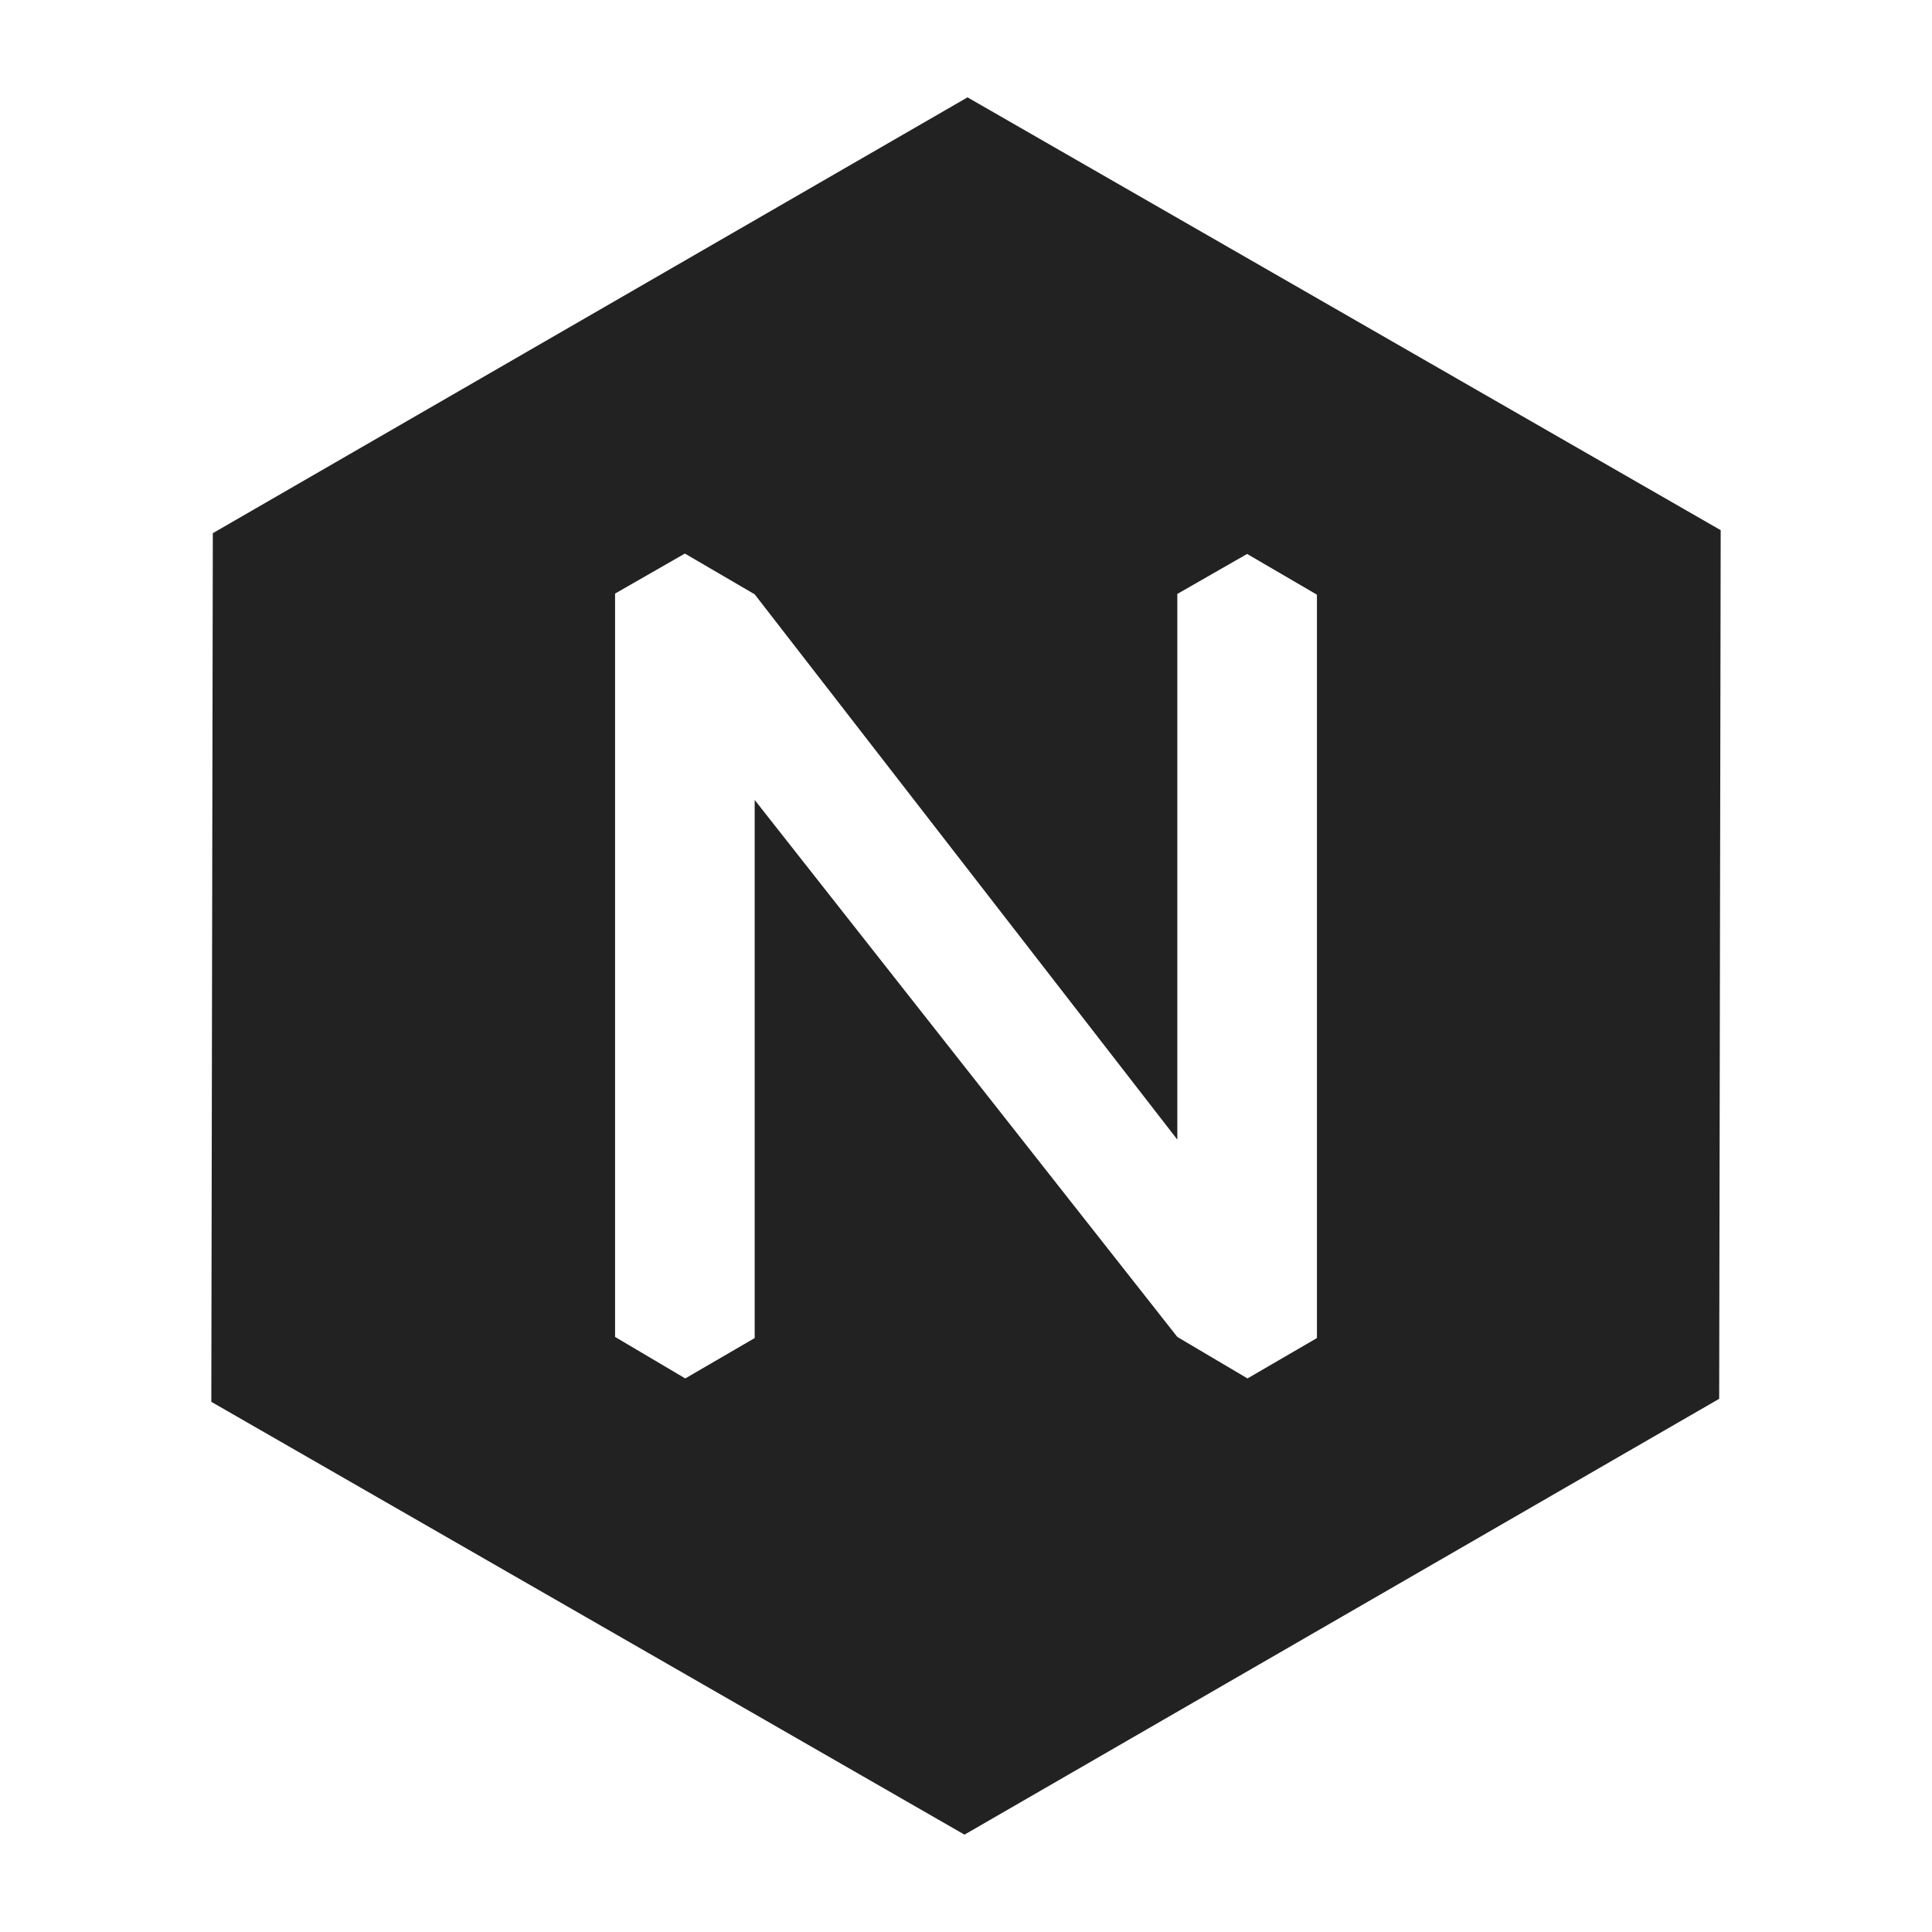
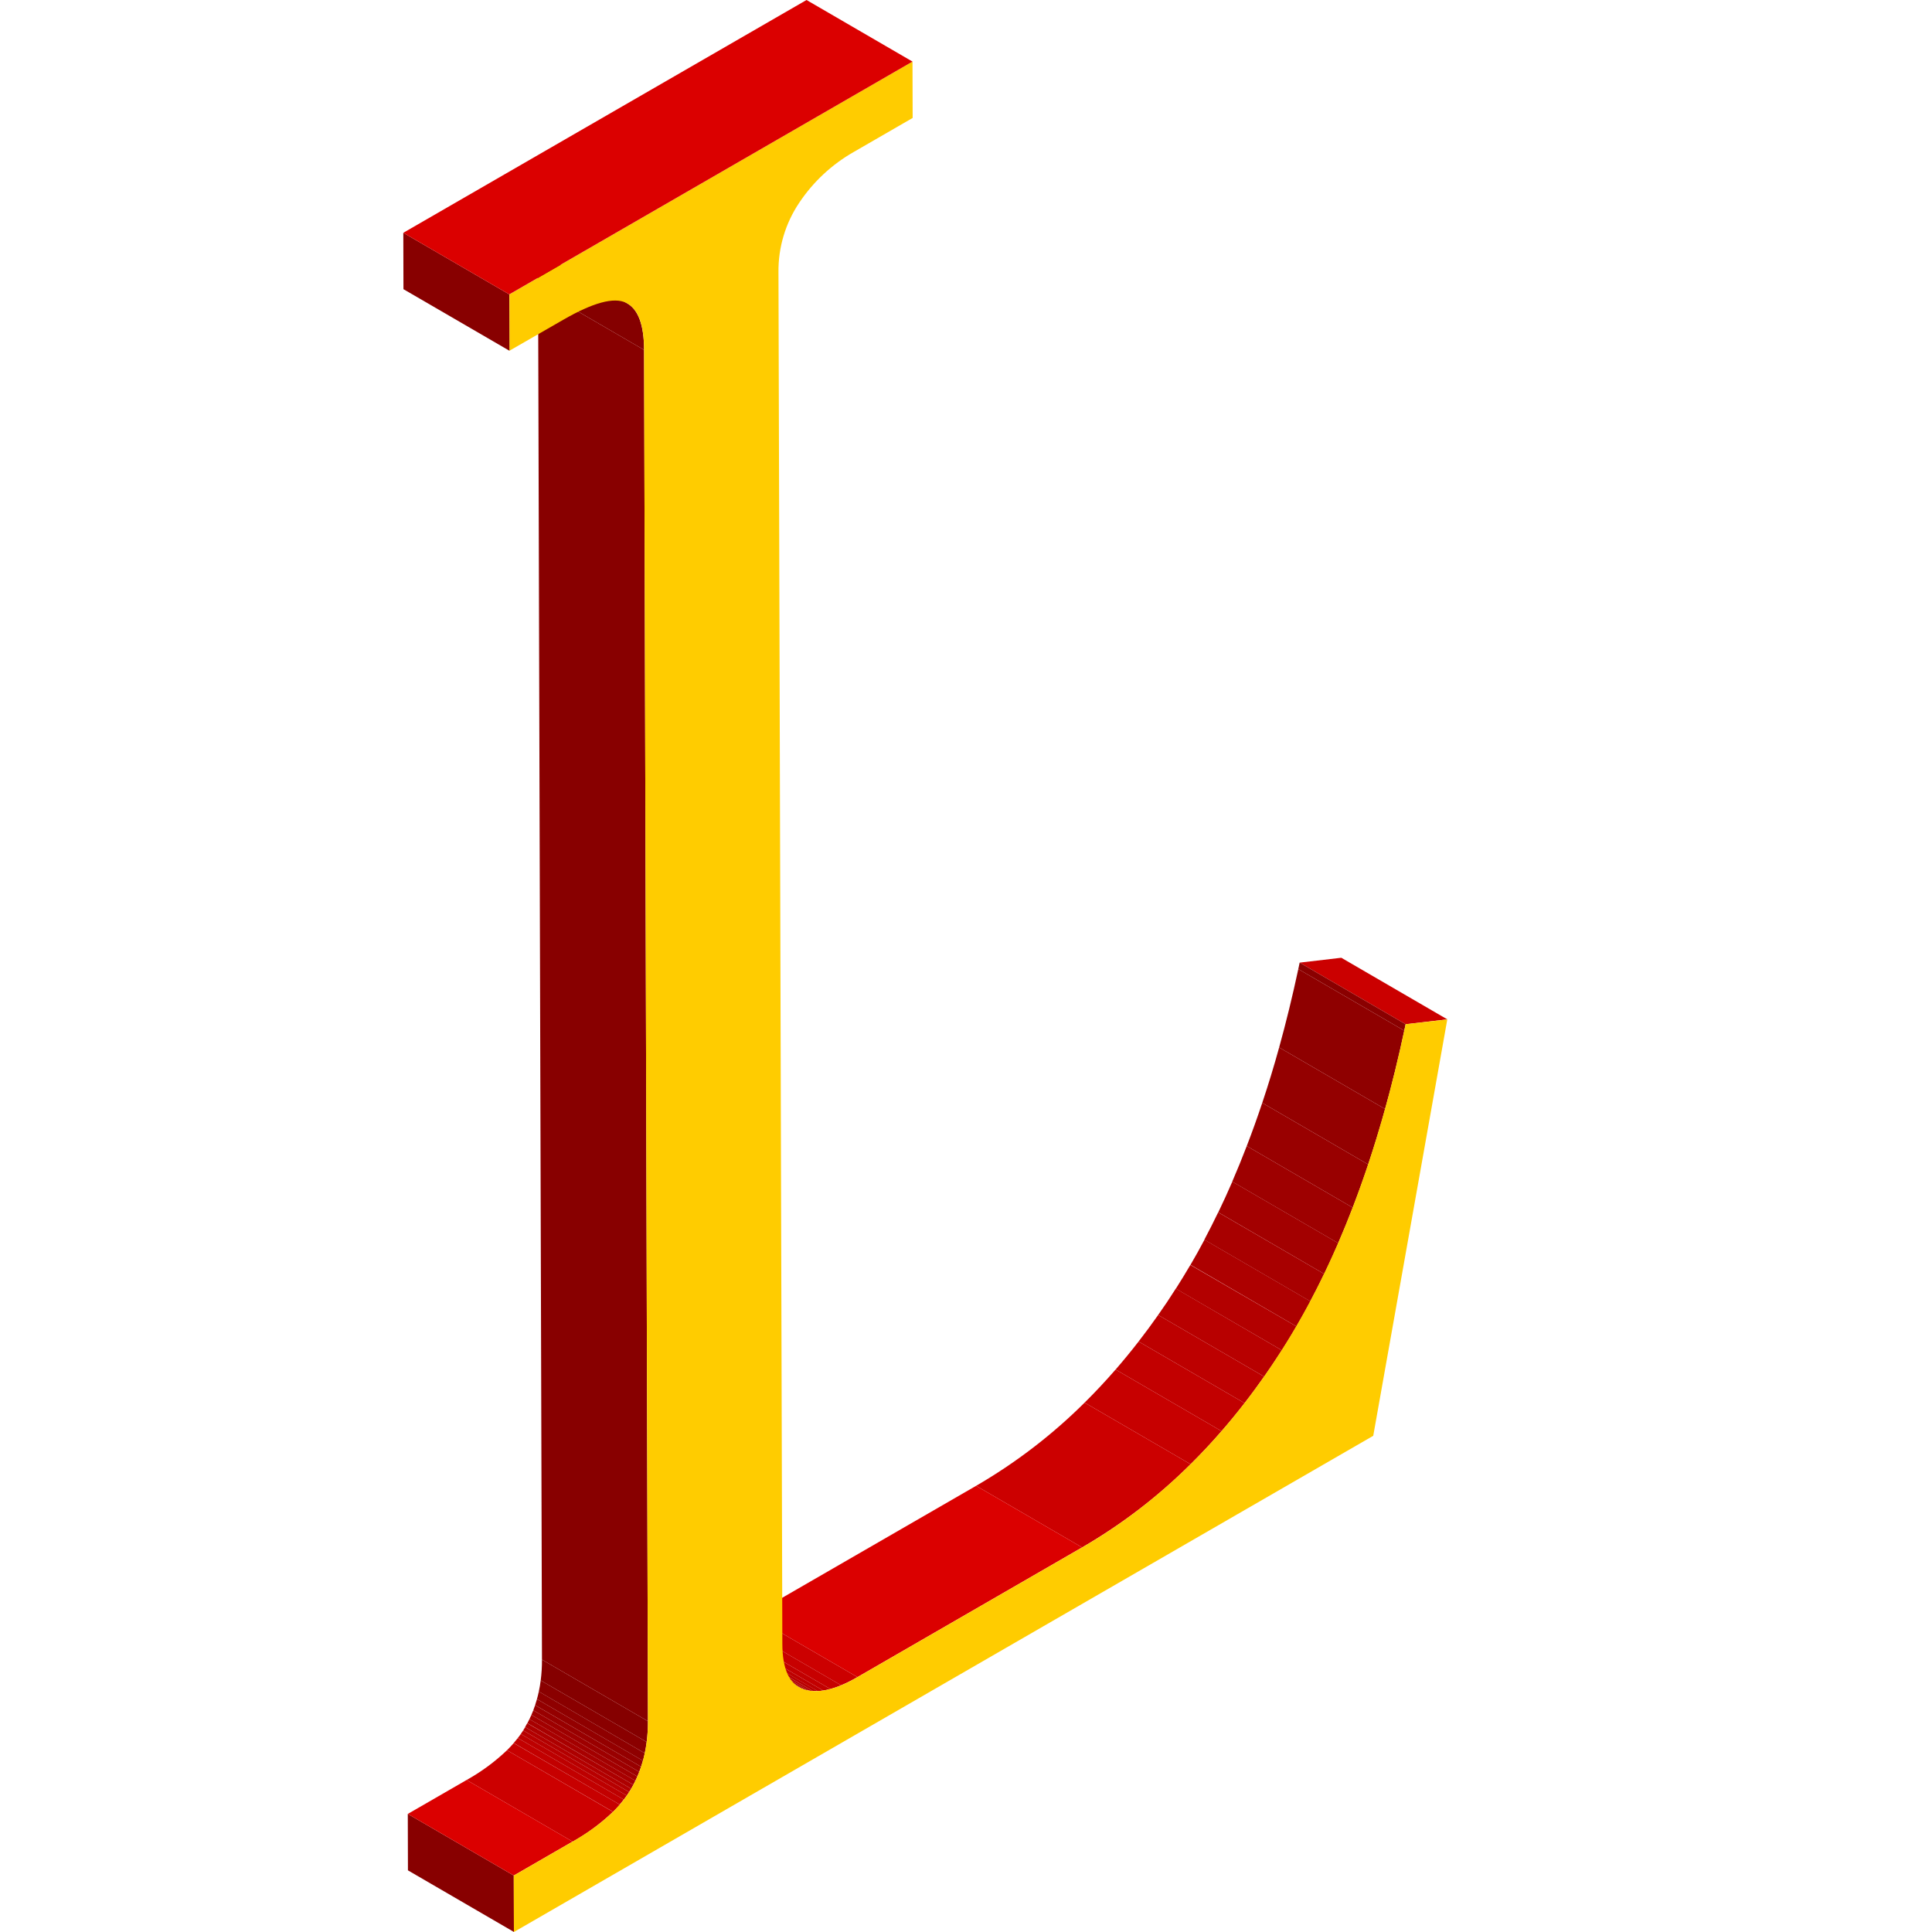
- <svg xmlns="http://www.w3.org/2000/svg" xml:space="preserve" enable-background="new 0 0 512 512" viewBox="0 0 512 512" height="512px" width="512px" y="0px" x="0px" id="NexT" version="1.1">
-   <defs id="defs3388" />
-   <path style="fill:#222222;fill-opacity:1" id="path3384" d="M 256.4,25.8 56.4,141.3 56,371.5 255.6,486.2 455.6,370.7 456,140.5 Z m 92.6,328.8 -18.4,10.7 -18.6,-11 0,0 -112,-142.3 0,142.6 -18.4,10.7 -18.6,-11 0,-197 18.5,-10.6 18.5,10.8 0,0 112,144.5 0,-144.6 18.5,-10.6 18.5,10.8 z" />
+ <svg xmlns="http://www.w3.org/2000/svg" t="1694927130674" class="icon" viewBox="0 0 1024 1024" version="1.1" p-id="4282" width="200" height="200">
+   <path d="M745.015 542.858l-56.17-32.644 22.076-2.582 56.17 32.644-22.076 2.582z" fill="#CB0000" p-id="4283" />
+   <path d="M573.541 820.153l-56.17-32.644a282.65 282.65 0 0 0 57.493-44.088l56.17 32.644a282.65 282.65 0 0 1-57.493 44.088" fill="#CC0000" p-id="4284" />
+   <path d="M631.034 776.065l-56.17-32.644q8.448-8.352 16.417-17.533l56.17 32.644q-7.97 9.181-16.417 17.533" fill="#C70000" p-id="4285" />
+   <path d="M647.451 758.532l-56.17-32.644q6.248-7.173 12.194-14.855l56.17 32.644q-5.961 7.699-12.194 14.855" fill="#C20000" p-id="4286" />
+   <path d="M659.645 743.677l-56.17-32.644q5.276-6.806 10.376-14.058l56.17 32.644c-3.395 4.782-6.854 9.564-10.376 14.058" fill="#BD0000" p-id="4287" />
+   <path d="M670.021 729.618L613.836 696.975q4.782-6.726 9.229-13.787l0.143-0.223L679.394 715.672l-0.143 0.223q-4.527 7.077-9.229 13.787" fill="#B80000" p-id="4288" />
+   <path d="M679.394 715.672l-56.17-32.644q3.921-6.153 7.683-12.576L687.156 703.032q-3.746 6.376-7.683 12.576" fill="#B30000" p-id="4289" />
+   <path d="M687.156 703.032l-56.17-32.644q3.809-6.503 7.412-13.309l56.17 32.644q-3.618 6.79-7.412 13.309" fill="#AD0000" p-id="4290" />
+   <path d="M694.488 689.722l-56.17-32.644q3.778-7.109 7.348-14.521l56.17 32.644q-3.554 7.412-7.348 14.521" fill="#A80000" p-id="4291" />
+   <path d="M701.836 675.202L645.714 642.558q3.841-7.97 7.444-16.274l56.17 32.628q-3.602 8.32-7.444 16.29" fill="#A30000" p-id="4292" />
+   <path d="M709.28 658.912l-56.17-32.628q3.985-9.213 7.699-18.872l56.17 32.644q-3.698 9.659-7.699 18.856" fill="#9E0000" p-id="4293" />
+   <path d="M716.978 640.056l-56.17-32.644q4.304-11.157 8.209-22.873l56.17 32.644q-3.921 11.747-8.209 22.873" fill="#990000" p-id="4294" />
+   <path d="M725.187 617.183l-56.17-32.644q4.782-14.25 8.958-29.376l56.17 32.644q-4.208 15.11-8.958 29.376" fill="#940000" p-id="4295" />
+   <path d="M734.145 587.807l-56.17-32.644q5.547-20.02 10.153-41.538l56.17 32.644q-4.59 21.518-10.153 41.538" fill="#8F0000" p-id="4296" />
+   <path d="M744.298 546.269l-56.17-32.644 0.717-3.411 56.17 32.644-0.717 3.411" fill="#8A0000" p-id="4297" />
+   <path d="M454.459 888.899l-56.17-32.628 119.082-68.762 56.17 32.644-119.082 68.746z" fill="#DB0000" p-id="4298" />
+   <path d="M423.394 894.191l-56.17-32.612 0.143 0.08 56.17 32.644-0.143-0.08" fill="#9E0000" p-id="4299" />
+   <path d="M423.537 894.302l-56.17-32.644a14.345 14.345 0 0 0 1.403 0.685l56.17 32.644a14.345 14.345 0 0 1-1.403-0.685" fill="#A30000" p-id="4300" />
+   <path d="M424.94 894.988L368.77 862.312l0.829 0.319 0.829 0.255 56.17 32.644-0.829-0.255-0.829-0.319" fill="#A80000" p-id="4301" />
+   <path d="M426.597 895.562l-56.17-32.644a16.959 16.959 0 0 0 2.024 0.462l56.17 32.644a16.959 16.959 0 0 1-2.024-0.462" fill="#AD0000" p-id="4302" />
+   <path d="M428.622 896.024l-56.17-32.644a19.573 19.573 0 0 0 2.216 0.271l56.17 32.644a19.573 19.573 0 0 1-2.216-0.271" fill="#B30000" p-id="4303" />
+   <path d="M430.837 896.295L374.747 863.651h2.487l56.17 32.644h-2.487" fill="#B80000" p-id="4304" />
+   <path d="M433.324 896.311l-56.17-32.644a28.34 28.34 0 0 0 2.965-0.303l56.17 32.644a28.34 28.34 0 0 1-2.965 0.303" fill="#BD0000" p-id="4305" />
+   <path d="M436.289 896.008l-56.17-32.644a32.293 32.293 0 0 0 3.794-0.797L440.098 895.211a32.293 32.293 0 0 1-3.794 0.797" fill="#C20000" p-id="4306" />
+   <path d="M440.098 895.211l-56.17-32.644a49.204 49.204 0 0 0 5.738-1.976l56.154 32.644a51.006 51.006 0 0 1-5.722 1.976" fill="#C70000" p-id="4307" />
+   <path d="M445.804 893.235l-56.154-32.644a76.508 76.508 0 0 0 8.639-4.32L454.443 888.899a73.049 73.049 0 0 1-8.655 4.335" fill="#CC0000" p-id="4308" />
+   <path d="M303.483 976.071l-56.17-32.644A105.071 105.071 0 0 0 268.719 927.663l56.17 32.644a105.071 105.071 0 0 1-21.406 15.812" fill="#CC0000" p-id="4309" />
+   <path d="M324.889 960.259L268.719 927.663c1.259-1.243 2.455-2.502 3.554-3.778L328.523 956.481c-1.1 1.275-2.295 2.534-3.554 3.778" fill="#C70000" p-id="4310" />
+   <path d="M328.523 956.481L272.274 923.838c0.765-0.877 1.498-1.769 2.184-2.646l56.17 32.628c-0.685 0.893-1.419 1.785-2.184 2.662" fill="#C20000" p-id="4311" />
+   <path d="M330.627 953.82l-56.17-32.628c0.542-0.717 1.068-1.419 1.594-2.136l56.17 32.644c-0.51 0.701-1.036 1.419-1.594 2.12" fill="#BD0000" p-id="4312" />
+   <path d="M332.205 951.7L276.035 919.056c0.446-0.638 0.861-1.259 1.259-1.897l56.17 32.644c-0.398 0.638-0.813 1.259-1.259 1.897" fill="#B80000" p-id="4313" />
+   <path d="M333.465 949.803l-56.17-32.644c0.383-0.574 0.733-1.164 1.068-1.737l56.17 32.644c-0.335 0.574-0.685 1.164-1.068 1.737" fill="#B30000" p-id="4314" />
+   <path d="M334.532 948.066l-56.17-32.644v-0.128c0.367-0.654 0.733-1.291 1.084-1.961l56.25 32.644c-0.351 0.669-0.717 1.307-1.084 1.961v0.128" fill="#AD0000" p-id="4315" />
+   <path d="M335.696 945.977L279.526 913.318c0.383-0.701 0.733-1.419 1.084-2.152l56.17 32.644c-0.351 0.733-0.701 1.45-1.084 2.152" fill="#A80000" p-id="4316" />
+   <path d="M336.78 943.826l-56.17-32.644c0.367-0.733 0.701-1.498 1.036-2.247l56.17 32.644c-0.335 0.749-0.669 1.498-1.036 2.247" fill="#A30000" p-id="4317" />
+   <path d="M337.816 941.578l-56.17-32.644q0.526-1.211 1.004-2.439l56.17 32.628c-0.319 0.829-0.654 1.594-1.004 2.455" fill="#9E0000" p-id="4318" />
+   <path d="M338.82 939.124l-56.17-32.628c0.335-0.909 0.669-1.801 0.972-2.726l56.17 32.644c-0.303 0.924-0.638 1.817-0.972 2.71" fill="#990000" p-id="4319" />
+   <path d="M339.792 936.414L283.623 903.754c0.351-1.036 0.669-2.104 0.972-3.188l56.17 32.644c-0.303 1.084-0.622 2.136-0.972 3.188" fill="#940000" p-id="4320" />
+   <path d="M340.765 933.226L284.595 900.567c0.367-1.323 0.701-2.662 0.988-4.033L341.753 929.257c-0.287 1.371-0.622 2.71-0.988 4.033" fill="#8F0000" p-id="4321" />
+   <path d="M341.753 929.257l-56.17-32.707c0.414-1.929 0.749-3.889 1.004-5.898l56.17 32.644c-0.255 2.008-0.59 3.969-1.004 5.898" fill="#8A0000" p-id="4322" />
+   <path d="M342.757 923.296l-56.17-32.644a82.278 82.278 0 0 0 0.669-11.014l56.17 32.644a82.278 82.278 0 0 1-0.669 11.014" fill="#850000" p-id="4323" />
+   <path d="M272.385 1023.968L216.216 991.325l-0.08-29.902 56.17 32.644 0.08 29.902z" fill="#880000" p-id="4324" />
+   <path d="M272.306 994.066L216.136 961.423l31.177-17.995 56.17 32.644-31.177 17.995z" fill="#DB0000" p-id="4325" />
+   <path d="M343.427 912.282l-56.17-32.644-2.056-726.829 56.17 32.644 2.056 726.829z" fill="#880000" p-id="4326" />
+   <path d="M341.37 185.453L285.201 152.809q0-19.526-8.846-24.61l56.17 32.644q8.783 5.101 8.846 24.61" fill="#850000" p-id="4327" />
+   <path d="M483.644 32.644l0.08 29.87-31.161 17.995a85.737 85.737 0 0 0-28.914 26.889 64.65 64.65 0 0 0-11.046 36.915l2.056 726.829q0 20.338 11.157 24.148t28.691-6.376l119.082-68.746q61.685-35.64 105.597-104.338t65.829-172.973l22.076-2.518-39.242 220.663-455.464 262.997-0.08-29.902 31.177-17.995q22.315-12.831 31.129-28.133t8.814-35.656l-2.056-726.829q0-20.338-9.564-25.009t-33.265 9.006l-28.531 16.417V156.029z" fill="#FFCC00" p-id="4328" />
+   <path d="M270.01 185.899L213.841 153.272 213.761 123.386l56.17 32.644 0.08 29.87z" fill="#880000" p-id="4329" />
+   <path d="M269.931 156.029L213.761 123.386 427.474 0l56.17 32.644L269.931 156.029z" fill="#DB0000" p-id="4330" />
</svg>
